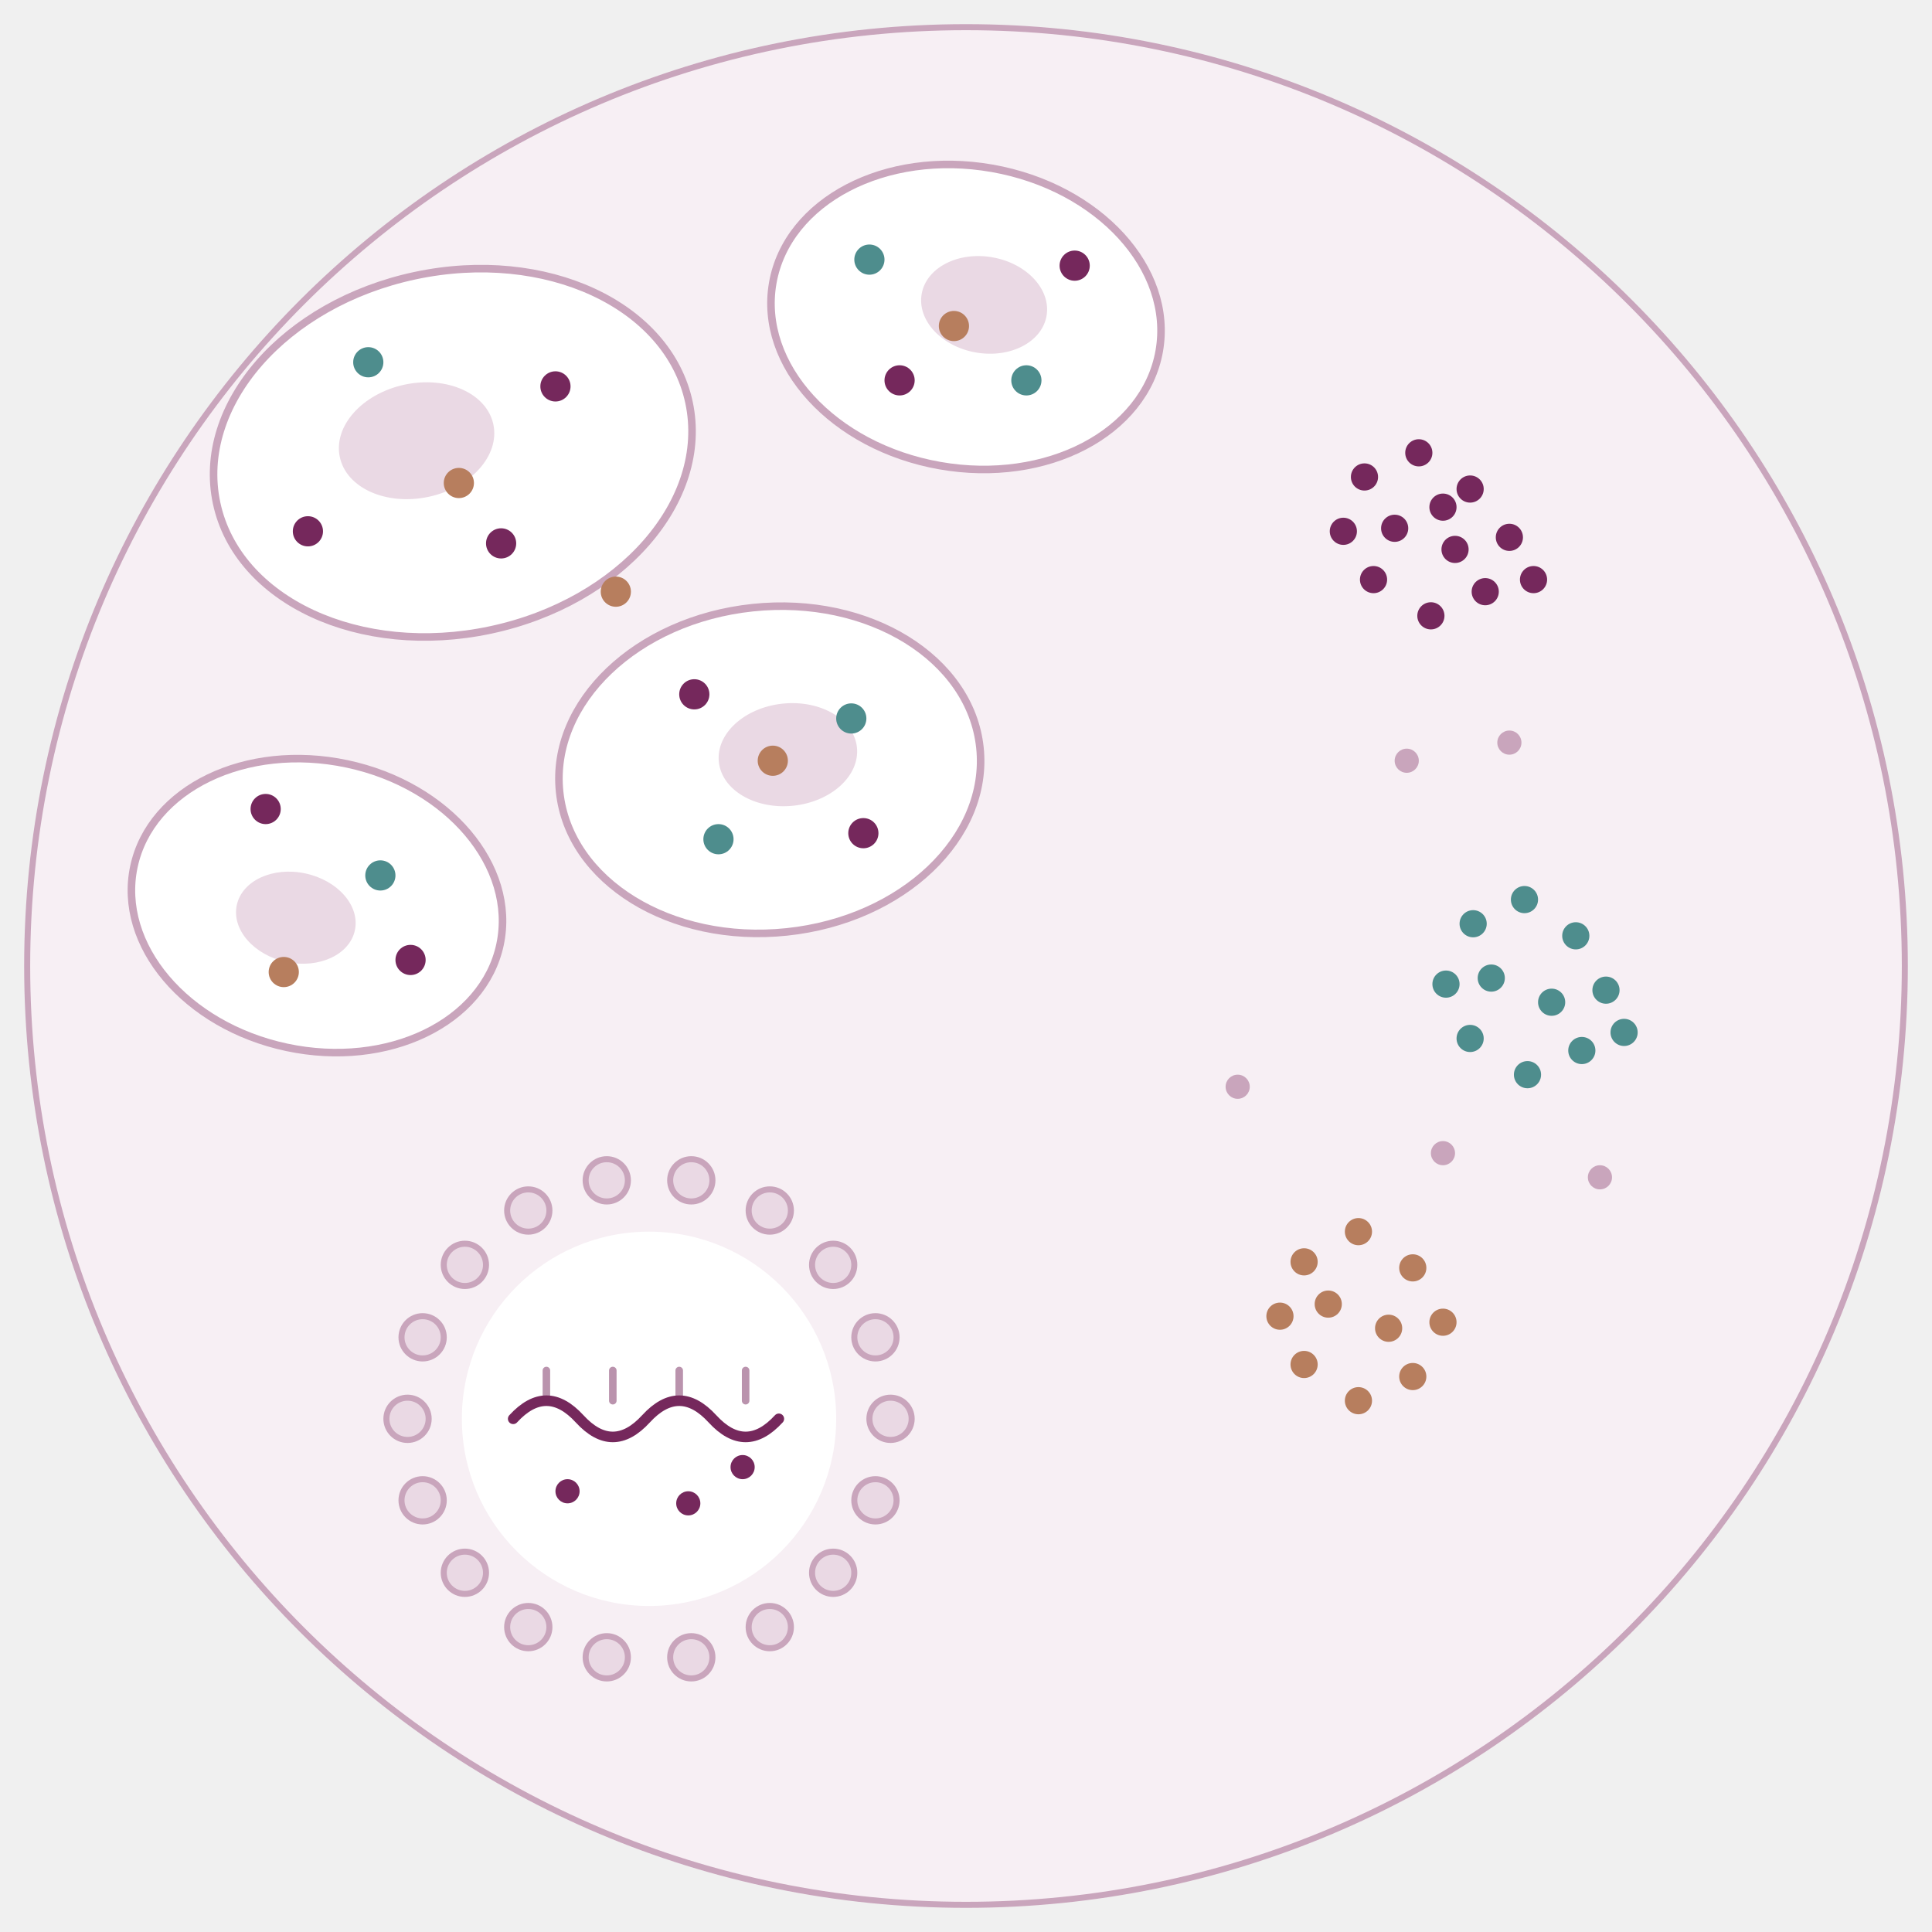
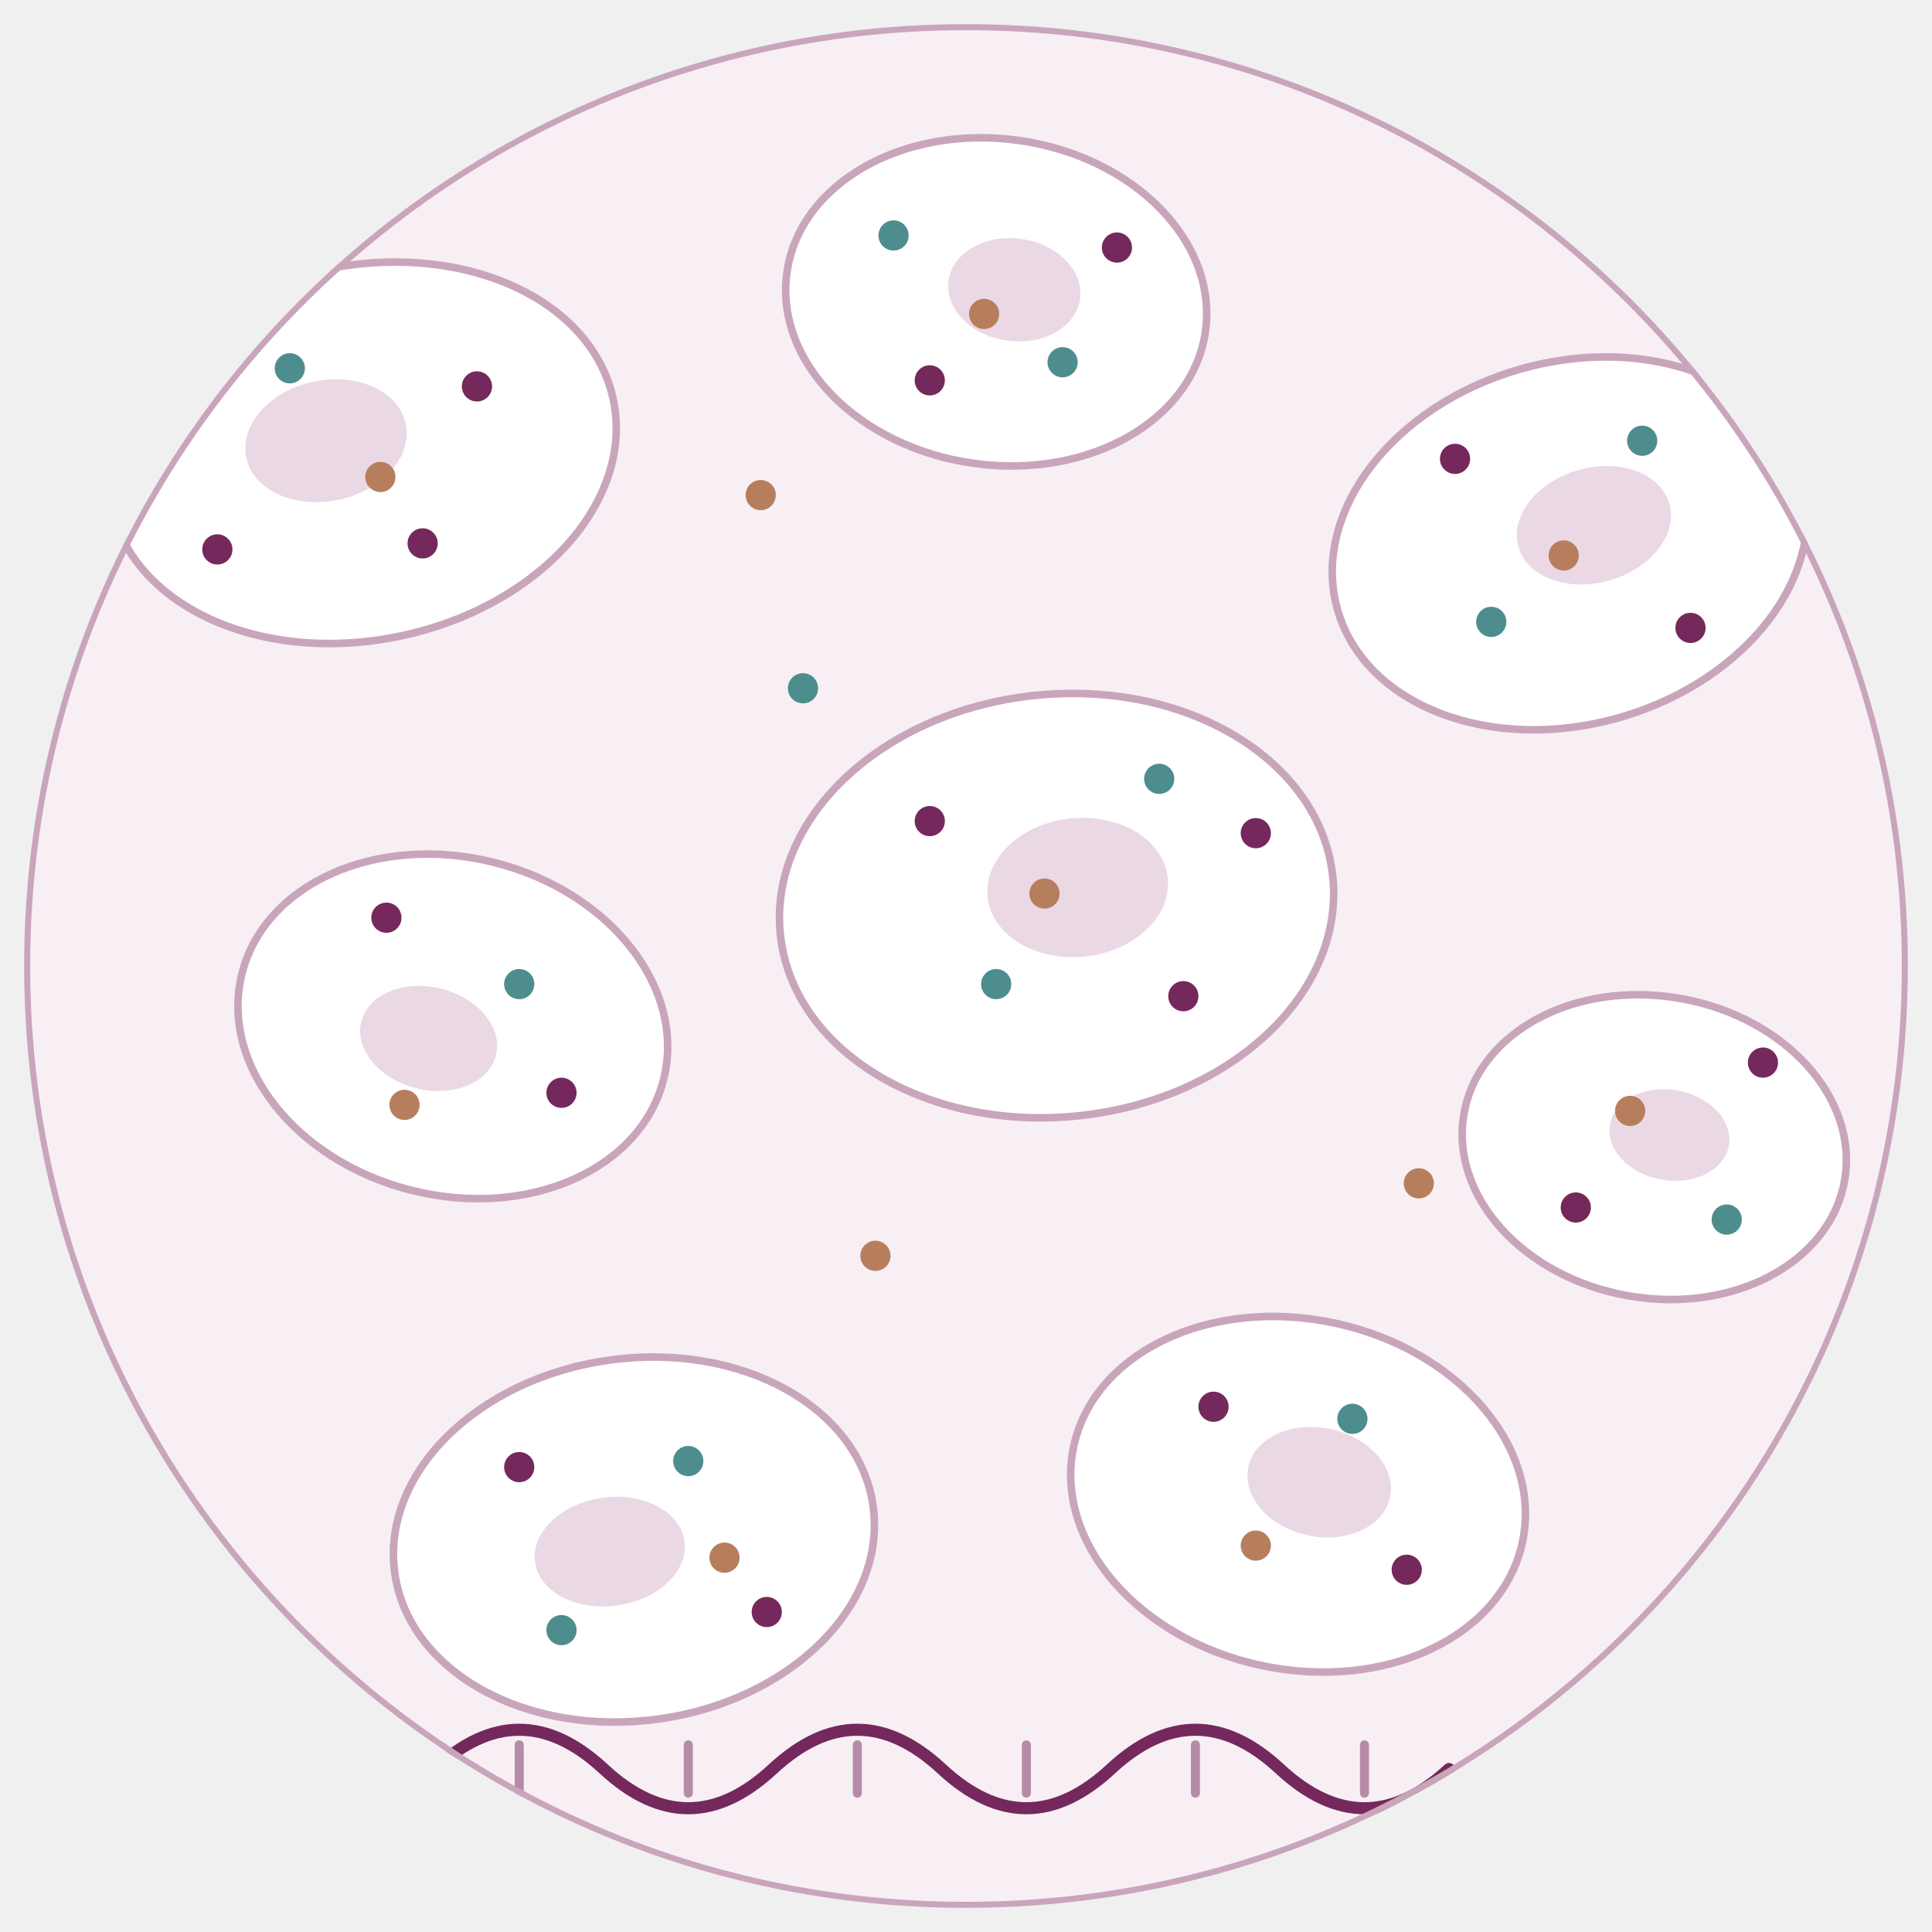
- <svg xmlns="http://www.w3.org/2000/svg" viewBox="0 0 640 640" role="img" aria-label="Circular composite illustration: tissue cells with transcript dots, a UMAP-style scatter of three cell clusters, and a lipid nanoparticle carrying mRNA">
+ <svg xmlns="http://www.w3.org/2000/svg" viewBox="0 0 640 640" role="img" aria-label="Circular microscope field of view showing tissue cells with multi-colored transcript dots and an mRNA strand">
  <defs>
    <clipPath id="fov">
      <circle cx="320" cy="320" r="312" />
    </clipPath>
  </defs>
  <circle cx="320" cy="320" r="312" fill="#F7EFF4" />
  <g clip-path="url(#fov)">
    <g stroke="#C9A5BC" stroke-width="2.5" fill="#FFFFFF">
-       <ellipse cx="150" cy="150" rx="80" ry="60" transform="rotate(-12 150 150)" />
-       <ellipse cx="320" cy="105" rx="65" ry="50" transform="rotate(10 320 105)" />
-       <ellipse cx="105" cy="300" rx="62" ry="48" transform="rotate(12 105 300)" />
-       <ellipse cx="255" cy="255" rx="70" ry="54" transform="rotate(-6 255 255)" />
+       <ellipse cx="120" cy="150" rx="85" ry="62" transform="rotate(-12 120 150)" />
+       <ellipse cx="330" cy="100" rx="70" ry="54" transform="rotate(8 330 100)" />
+       <ellipse cx="520" cy="180" rx="80" ry="60" transform="rotate(-16 520 180)" />
+       <ellipse cx="150" cy="340" rx="72" ry="56" transform="rotate(14 150 340)" />
+       <ellipse cx="350" cy="300" rx="92" ry="70" transform="rotate(-6 350 300)" />
+       <ellipse cx="548" cy="380" rx="64" ry="50" transform="rotate(10 548 380)" />
+       <ellipse cx="210" cy="510" rx="80" ry="60" transform="rotate(-8 210 510)" />
+       <ellipse cx="430" cy="495" rx="76" ry="58" transform="rotate(12 430 495)" />
    </g>
    <g fill="#EAD9E4">
-       <ellipse cx="138" cy="146" rx="26" ry="19" transform="rotate(-12 138 146)" />
-       <ellipse cx="326" cy="101" rx="21" ry="16" transform="rotate(10 326 101)" />
-       <ellipse cx="98" cy="304" rx="20" ry="15" transform="rotate(12 98 304)" />
-       <ellipse cx="261" cy="250" rx="23" ry="17" transform="rotate(-6 261 250)" />
+       <ellipse cx="108" cy="146" rx="27" ry="20" transform="rotate(-12 108 146)" />
+       <ellipse cx="336" cy="96" rx="22" ry="17" transform="rotate(8 336 96)" />
+       <ellipse cx="528" cy="174" rx="26" ry="19" transform="rotate(-16 528 174)" />
+       <ellipse cx="142" cy="344" rx="23" ry="17" transform="rotate(14 142 344)" />
+       <ellipse cx="357" cy="294" rx="30" ry="23" transform="rotate(-6 357 294)" />
+       <ellipse cx="553" cy="376" rx="20" ry="15" transform="rotate(10 553 376)" />
+       <ellipse cx="202" cy="514" rx="25" ry="18" transform="rotate(-8 202 514)" />
+       <ellipse cx="437" cy="491" rx="24" ry="18" transform="rotate(12 437 491)" />
    </g>
    <g fill="#75285C">
-       <circle cx="184" cy="128" r="5" />
-       <circle cx="166" cy="180" r="5" />
-       <circle cx="102" cy="176" r="5" />
-       <circle cx="298" cy="126" r="5" />
-       <circle cx="356" cy="88" r="5" />
-       <circle cx="88" cy="268" r="5" />
-       <circle cx="136" cy="318" r="5" />
-       <circle cx="230" cy="230" r="5" />
-       <circle cx="286" cy="276" r="5" />
+       <circle cx="158" cy="128" r="5" />
+       <circle cx="140" cy="180" r="5" />
+       <circle cx="72" cy="182" r="5" />
+       <circle cx="308" cy="126" r="5" />
+       <circle cx="370" cy="82" r="5" />
+       <circle cx="482" cy="152" r="5" />
+       <circle cx="560" cy="208" r="5" />
+       <circle cx="128" cy="304" r="5" />
+       <circle cx="186" cy="362" r="5" />
+       <circle cx="308" cy="272" r="5" />
+       <circle cx="392" cy="330" r="5" />
+       <circle cx="416" cy="276" r="5" />
+       <circle cx="522" cy="400" r="5" />
+       <circle cx="584" cy="352" r="5" />
+       <circle cx="172" cy="486" r="5" />
+       <circle cx="254" cy="534" r="5" />
+       <circle cx="402" cy="466" r="5" />
+       <circle cx="466" cy="520" r="5" />
    </g>
    <g fill="#4E8D8D">
-       <circle cx="122" cy="120" r="5" />
-       <circle cx="340" cy="126" r="5" />
-       <circle cx="288" cy="86" r="5" />
-       <circle cx="126" cy="290" r="5" />
-       <circle cx="238" cy="278" r="5" />
-       <circle cx="282" cy="238" r="5" />
+       <circle cx="96" cy="122" r="5" />
+       <circle cx="352" cy="120" r="5" />
+       <circle cx="296" cy="78" r="5" />
+       <circle cx="494" cy="206" r="5" />
+       <circle cx="544" cy="146" r="5" />
+       <circle cx="172" cy="326" r="5" />
+       <circle cx="330" cy="326" r="5" />
+       <circle cx="384" cy="258" r="5" />
+       <circle cx="572" cy="404" r="5" />
+       <circle cx="228" cy="484" r="5" />
+       <circle cx="186" cy="540" r="5" />
+       <circle cx="448" cy="470" r="5" />
+       <circle cx="266" cy="228" r="5" />
    </g>
    <g fill="#B77E5E">
-       <circle cx="152" cy="160" r="5" />
-       <circle cx="316" cy="108" r="5" />
-       <circle cx="94" cy="322" r="5" />
-       <circle cx="256" cy="252" r="5" />
-       <circle cx="204" cy="196" r="5" />
+       <circle cx="126" cy="158" r="5" />
+       <circle cx="326" cy="104" r="5" />
+       <circle cx="518" cy="184" r="5" />
+       <circle cx="134" cy="366" r="5" />
+       <circle cx="346" cy="296" r="5" />
+       <circle cx="540" cy="368" r="5" />
+       <circle cx="240" cy="516" r="5" />
+       <circle cx="416" cy="512" r="5" />
+       <circle cx="252" cy="164" r="5" />
+       <circle cx="470" cy="392" r="5" />
+       <circle cx="290" cy="416" r="5" />
    </g>
-     <g fill="#75285C">
-       <circle cx="452" cy="158" r="4.5" />
-       <circle cx="470" cy="150" r="4.5" />
-       <circle cx="487" cy="162" r="4.5" />
-       <circle cx="500" cy="178" r="4.5" />
-       <circle cx="492" cy="196" r="4.5" />
-       <circle cx="474" cy="204" r="4.5" />
-       <circle cx="455" cy="192" r="4.5" />
-       <circle cx="462" cy="175" r="4.5" />
-       <circle cx="482" cy="182" r="4.5" />
-       <circle cx="445" cy="176" r="4.5" />
-       <circle cx="508" cy="192" r="4.5" />
-       <circle cx="478" cy="168" r="4.5" />
+     <g stroke="#75285C" stroke-width="3" stroke-linecap="round" opacity="0.5">
+       <path d="M172 578v16" />
+       <path d="M228 578v16" />
+       <path d="M284 578v16" />
+       <path d="M340 578v16" />
+       <path d="M396 578v16" />
+       <path d="M452 578v16" />
    </g>
-     <g fill="#4E8D8D">
-       <circle cx="488" cy="306" r="4.5" />
-       <circle cx="505" cy="298" r="4.5" />
-       <circle cx="522" cy="310" r="4.5" />
-       <circle cx="532" cy="328" r="4.5" />
-       <circle cx="524" cy="348" r="4.5" />
-       <circle cx="506" cy="356" r="4.5" />
-       <circle cx="487" cy="344" r="4.5" />
-       <circle cx="494" cy="324" r="4.5" />
-       <circle cx="514" cy="332" r="4.5" />
-       <circle cx="479" cy="326" r="4.5" />
-       <circle cx="538" cy="342" r="4.5" />
-     </g>
-     <g fill="#B77E5E">
-       <circle cx="432" cy="418" r="4.5" />
-       <circle cx="450" cy="408" r="4.5" />
-       <circle cx="468" cy="420" r="4.5" />
-       <circle cx="478" cy="438" r="4.5" />
-       <circle cx="468" cy="456" r="4.5" />
-       <circle cx="450" cy="464" r="4.5" />
-       <circle cx="432" cy="452" r="4.5" />
-       <circle cx="440" cy="432" r="4.5" />
-       <circle cx="460" cy="440" r="4.5" />
-       <circle cx="424" cy="436" r="4.5" />
-     </g>
-     <g fill="#C9A5BC">
-       <circle cx="466" cy="252" r="4" />
-       <circle cx="500" cy="246" r="4" />
-       <circle cx="478" cy="382" r="4" />
-       <circle cx="530" cy="390" r="4" />
-       <circle cx="410" cy="360" r="4" />
-     </g>
-     <circle cx="215" cy="470" r="62" fill="#FFFFFF" />
-     <g fill="#EAD9E4" stroke="#C9A5BC" stroke-width="2">
-       <circle cx="295" cy="470" r="7" />
-       <circle cx="290" cy="497" r="7" />
-       <circle cx="276" cy="521" r="7" />
-       <circle cx="255" cy="539" r="7" />
-       <circle cx="229" cy="549" r="7" />
-       <circle cx="201" cy="549" r="7" />
-       <circle cx="175" cy="539" r="7" />
-       <circle cx="154" cy="521" r="7" />
-       <circle cx="140" cy="497" r="7" />
-       <circle cx="135" cy="470" r="7" />
-       <circle cx="140" cy="443" r="7" />
-       <circle cx="154" cy="419" r="7" />
-       <circle cx="175" cy="401" r="7" />
-       <circle cx="201" cy="391" r="7" />
-       <circle cx="229" cy="391" r="7" />
-       <circle cx="255" cy="401" r="7" />
-       <circle cx="276" cy="419" r="7" />
-       <circle cx="290" cy="443" r="7" />
-     </g>
-     <path d="M170 470q11-12 22 0t22 0t22 0t22 0" stroke="#75285C" stroke-width="3.5" fill="none" stroke-linecap="round" />
-     <g stroke="#75285C" stroke-width="2.5" stroke-linecap="round" opacity="0.5">
-       <path d="M181 464v-10" />
-       <path d="M203 464v-10" />
-       <path d="M225 464v-10" />
-       <path d="M247 464v-10" />
-     </g>
-     <g fill="#75285C">
-       <circle cx="188" cy="494" r="4" />
-       <circle cx="228" cy="498" r="4" />
-       <circle cx="246" cy="486" r="4" />
-     </g>
+     <path d="M144 586q28-26 56 0t56 0t56 0t56 0t56 0t56 0" stroke="#75285C" stroke-width="4" fill="none" stroke-linecap="round" />
  </g>
  <circle cx="320" cy="320" r="311" fill="none" stroke="#C9A5BC" stroke-width="2" />
</svg>
